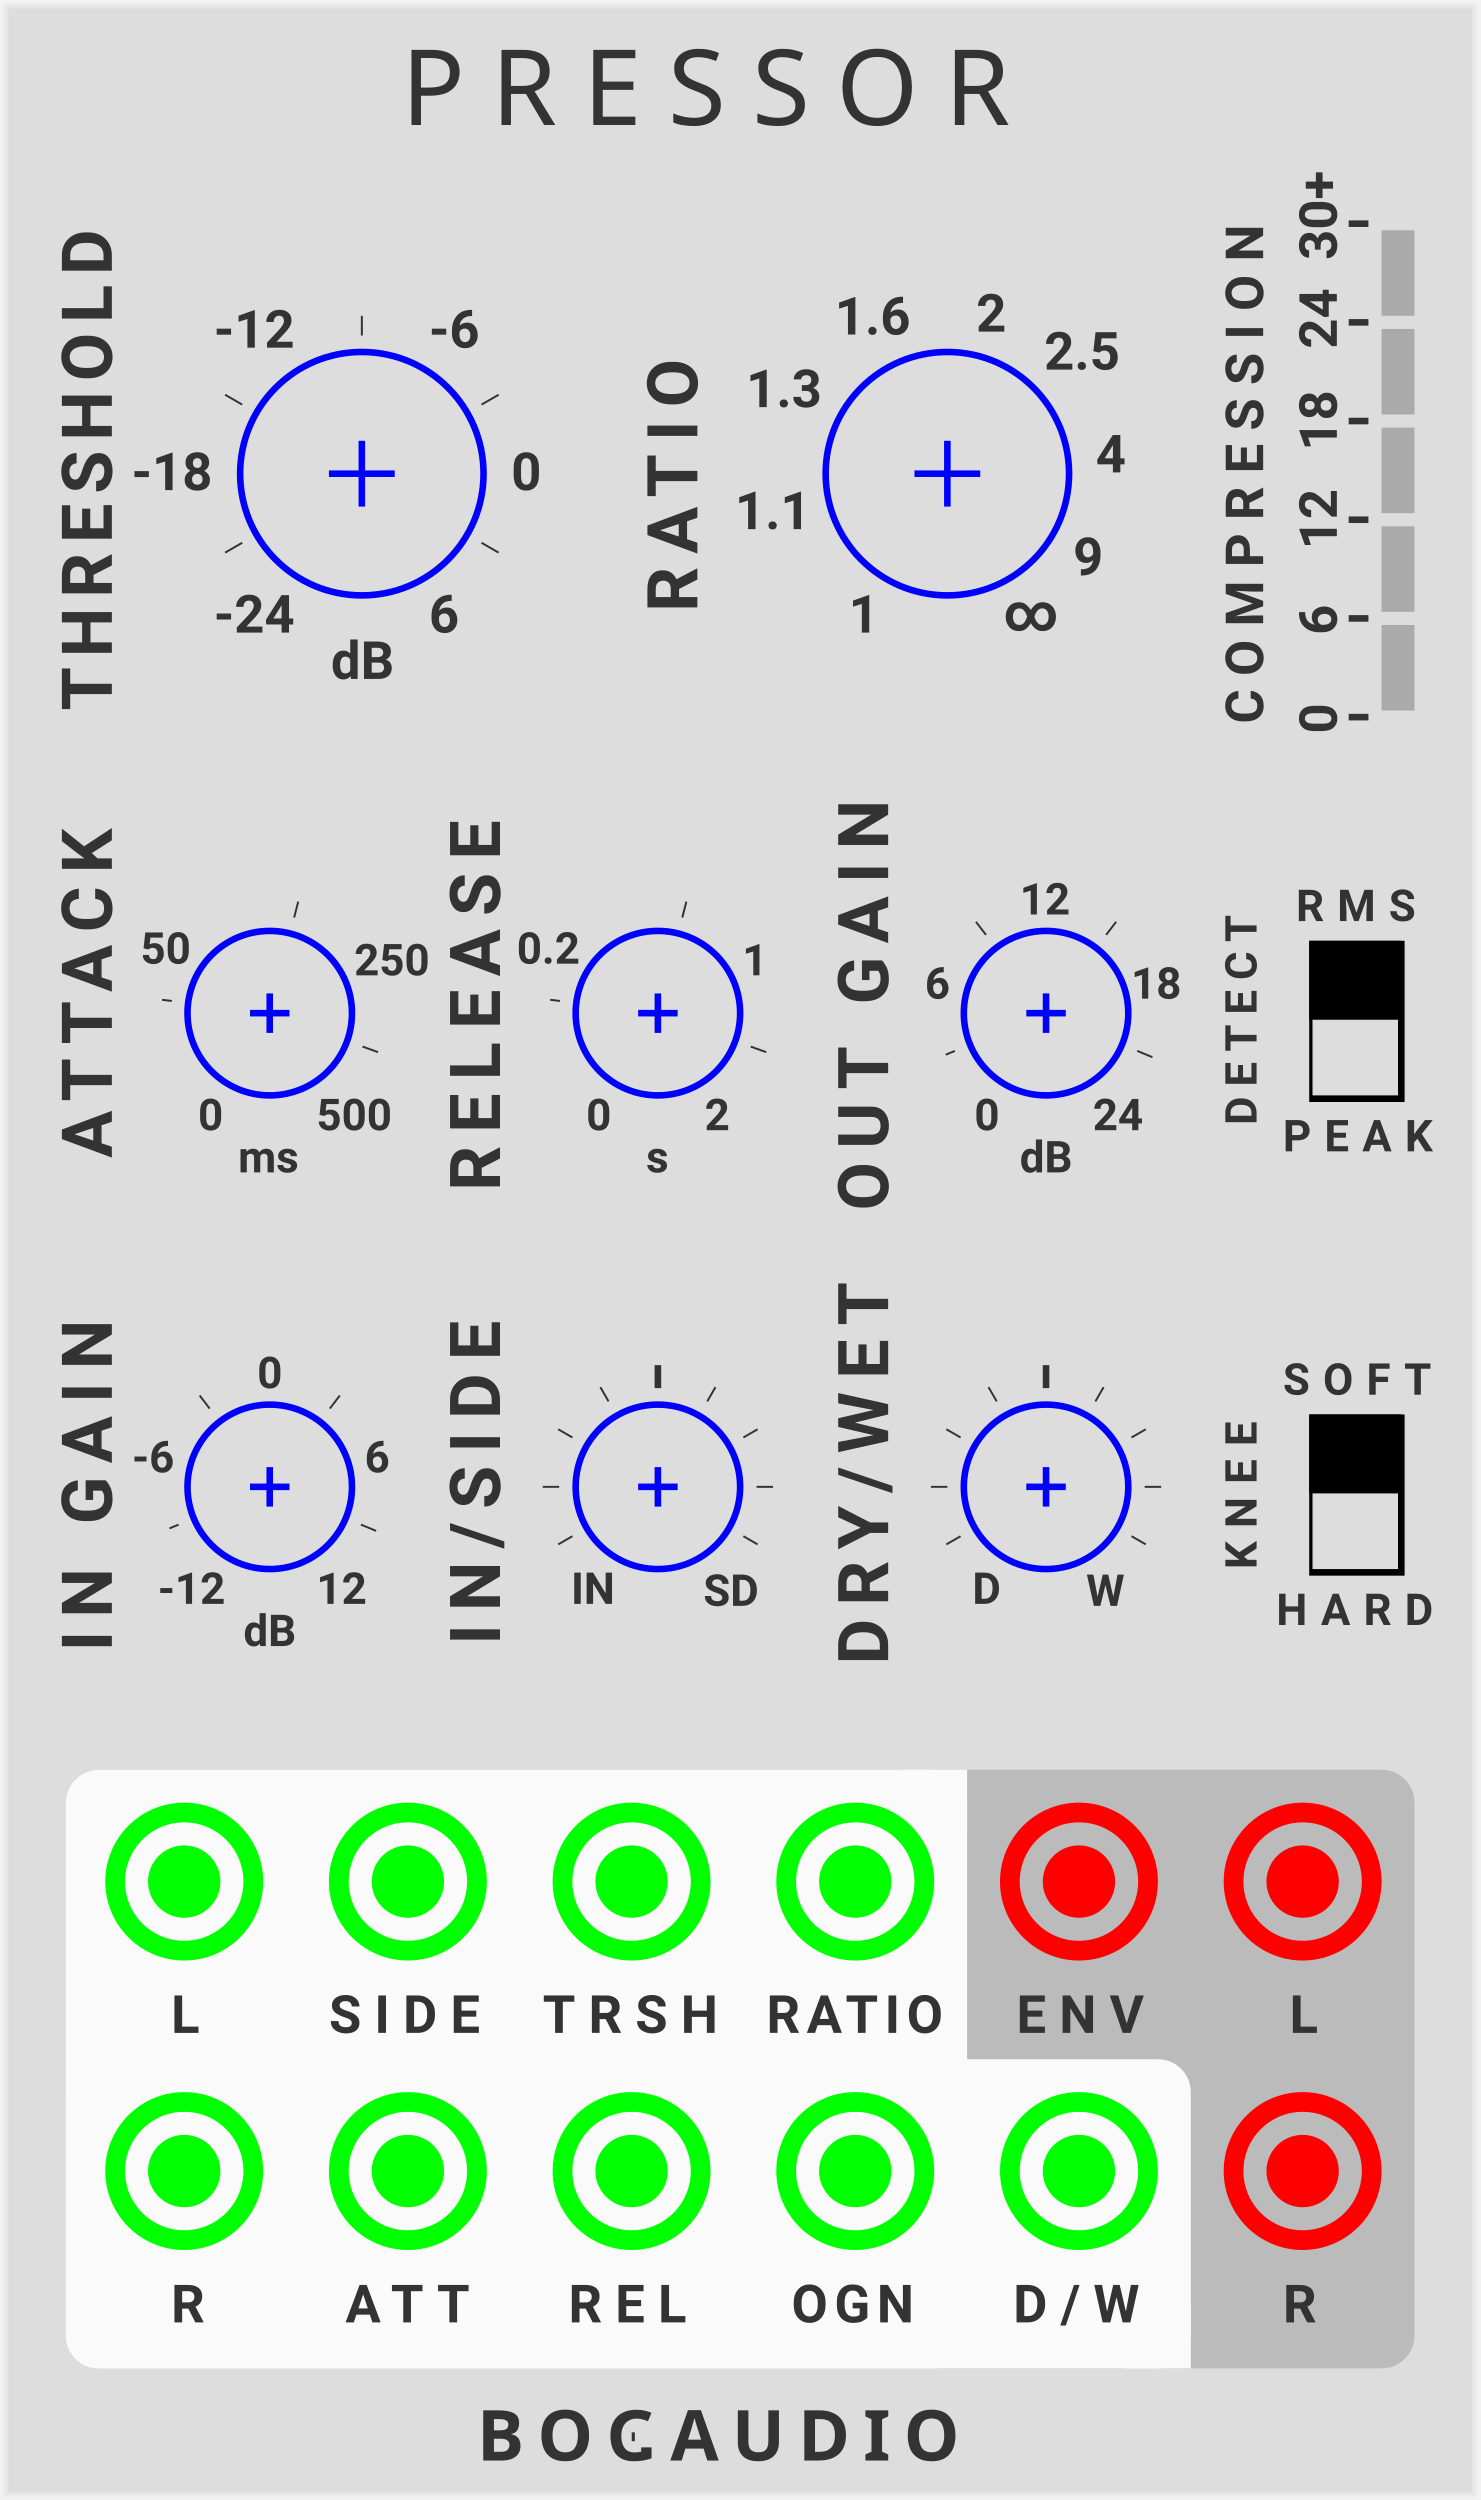
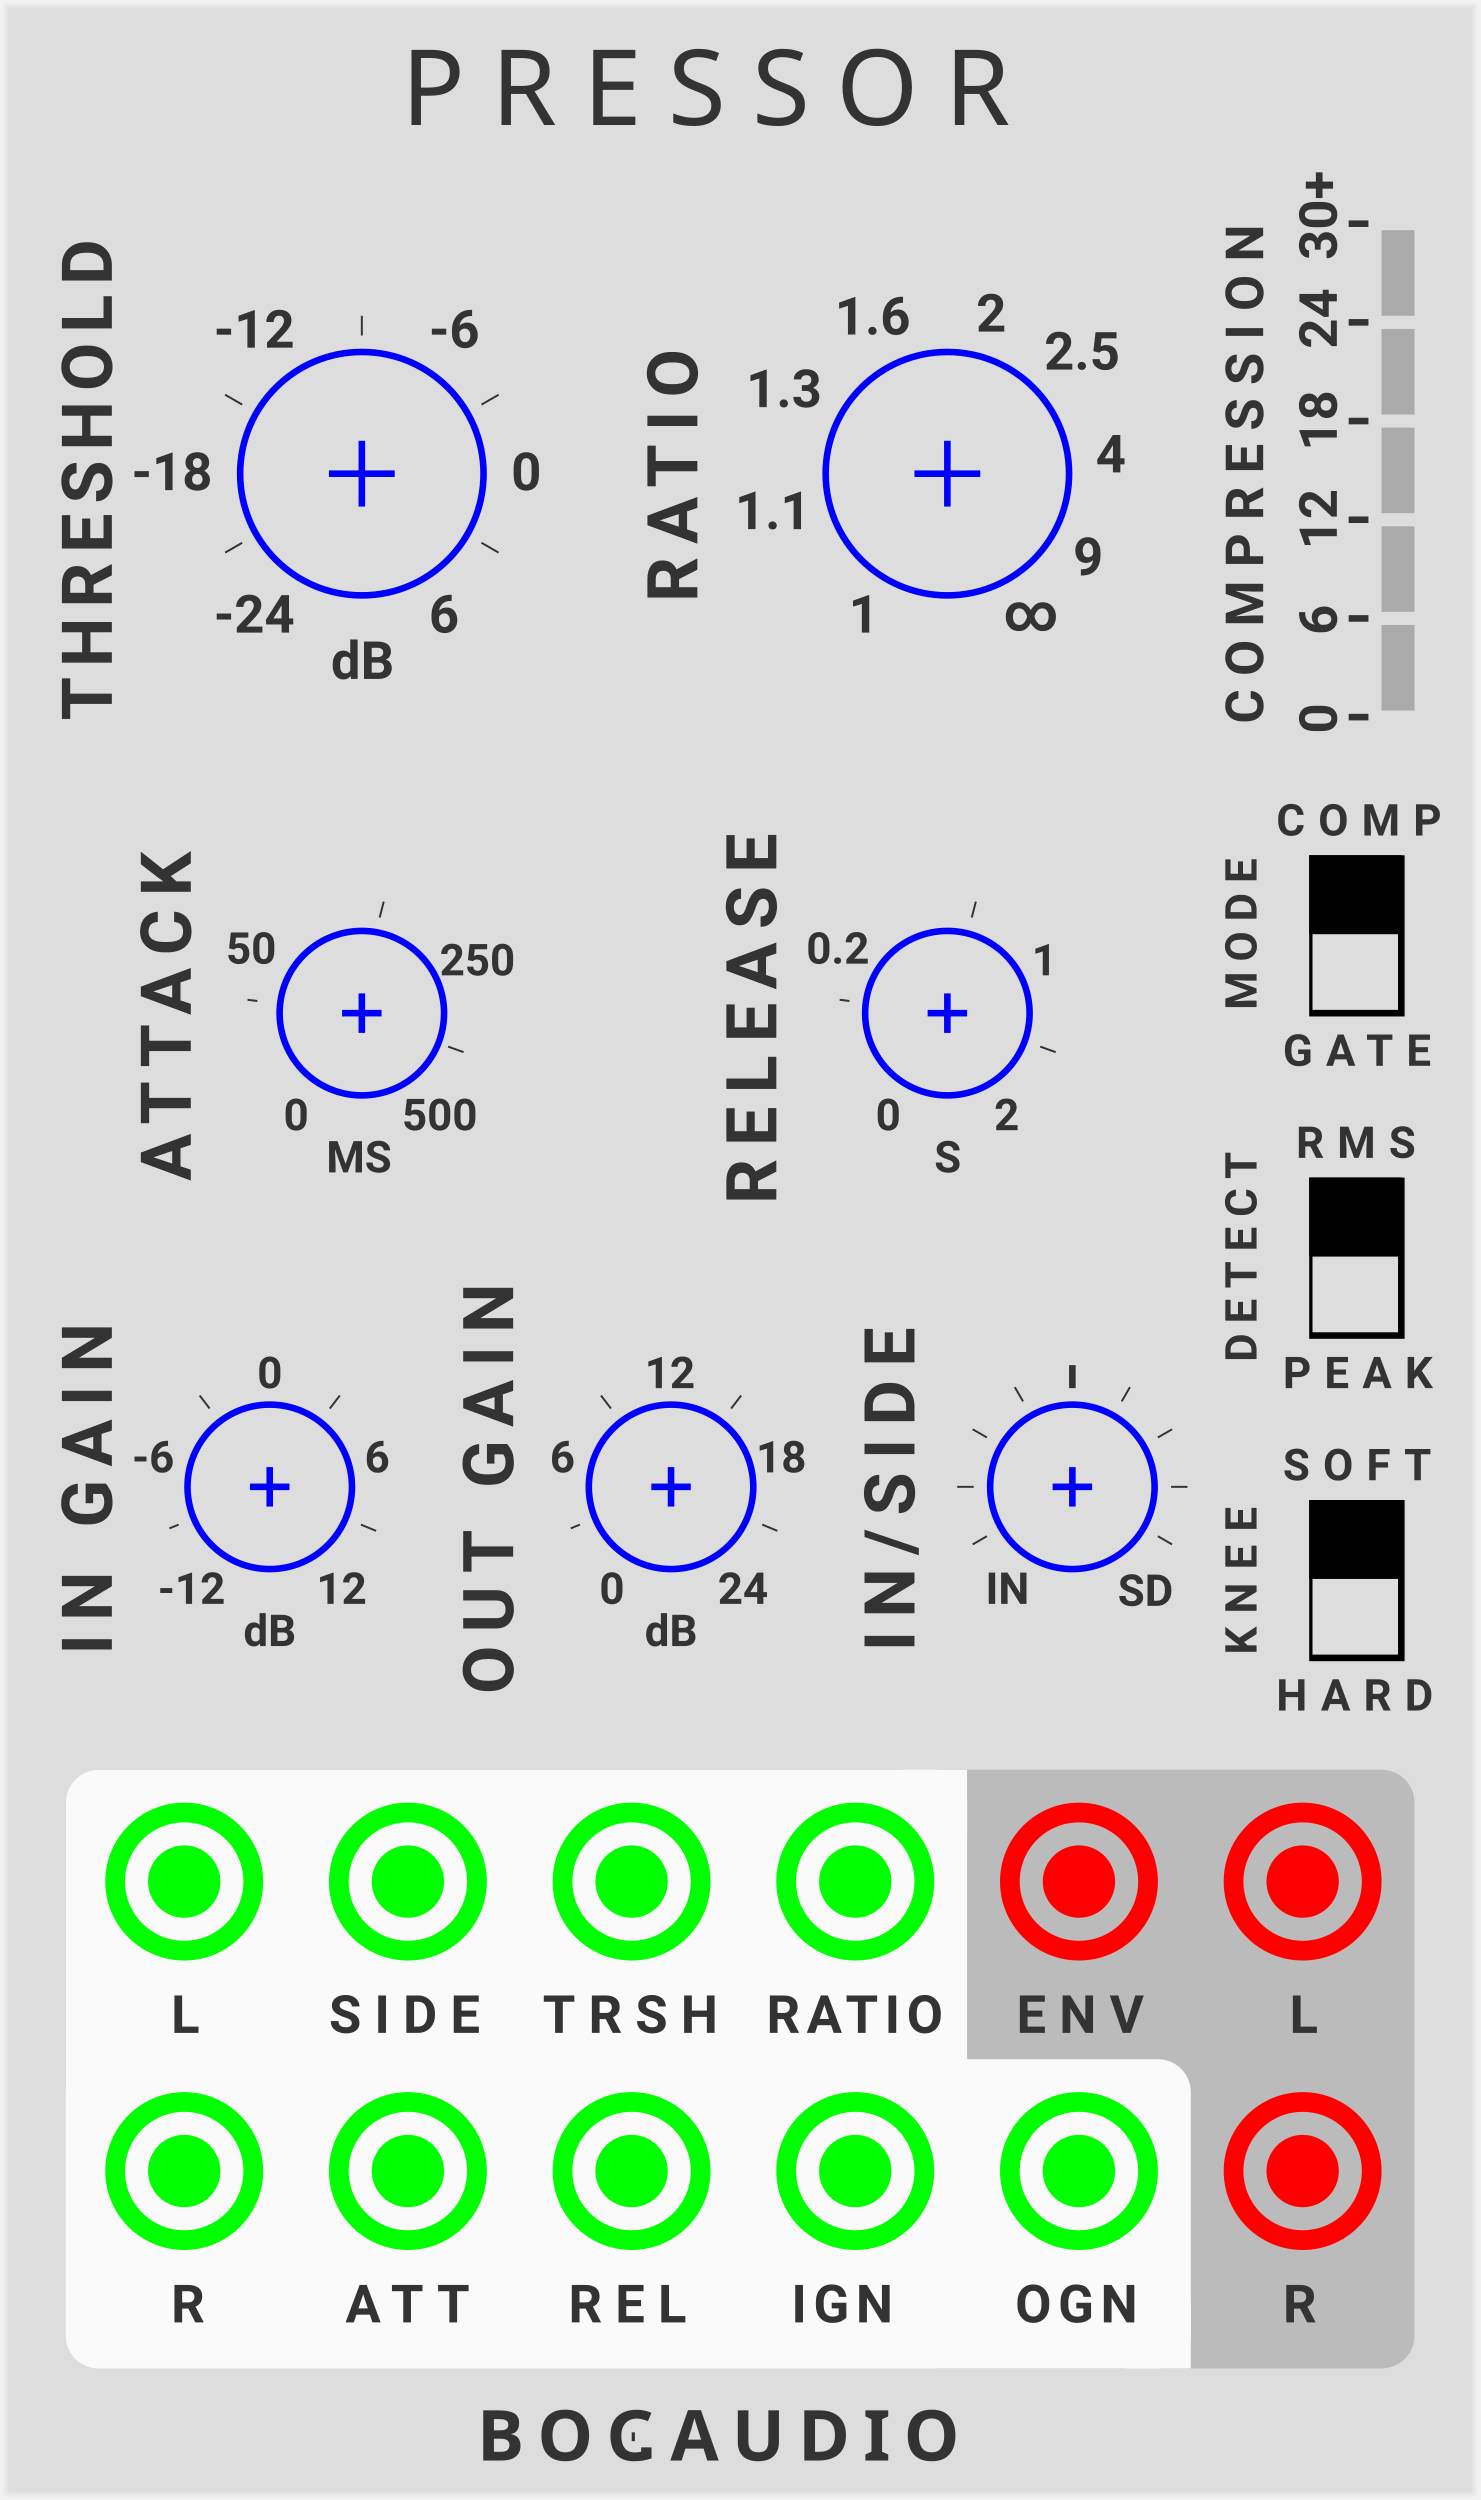
<svg xmlns="http://www.w3.org/2000/svg" xmlns:xlink="http://www.w3.org/1999/xlink" version="1.1" width="225" height="380" viewBox="0 0 225 380">
  <style>
    text {
      fill: #333;
      font-family: 'Roboto', sans-serif;
      font-weight: bold;
    }
    text.title {
      font-family: 'Comfortaa', sans-serif;
      font-weight: normal;
    }
    text.brand {
      font-family: 'Audiowide', sans-serif;
      font-weight: bold;
    }
  </style>
  <defs>
    <symbol id="knob" viewBox="0 0 38px 38px">
      <g transform="translate(19 19)">
        <polyline points="-5,0 5,0" stroke-width="1" stroke="#00f" />
        <polyline points="0,-5 0,5" stroke-width="1" stroke="#00f" />
        <circle cx="0" cy="0" r="18.5" stroke-width="1" stroke="#00f" fill="none" />
      </g>
    </symbol>
    <symbol id="knob-medium" viewBox="0 0 26px 26px">
      <g transform="translate(13 13)">
        <polyline points="-3,0 3,0" stroke-width="1" stroke="#00f" />
        <polyline points="0,-3 0,3" stroke-width="1" stroke="#00f" />
        <circle cx="0" cy="0" r="12.5" stroke-width="1" stroke="#00f" fill="none" />
      </g>
    </symbol>
    <symbol id="knobguide-threshold" viewBox="0 0 70px 70px">
      <g transform="translate(35 35)">
        <text font-size="6.0pt" transform="rotate(-240) translate(25 0) rotate(240) translate(-10 2.5)">-24</text>
        <polyline points="0,0 3,0" stroke-width="0.3" stroke="#333" transform="rotate(-210) translate(21 0)" />
        <text font-size="6.0pt" transform="rotate(-180) translate(25 0) rotate(180) translate(-10 2.5)">-18</text>
        <polyline points="0,0 3,0" stroke-width="0.3" stroke="#333" transform="rotate(-150) translate(21 0)" />
        <text font-size="6.0pt" transform="rotate(-120) translate(25 0) rotate(120) translate(-10 2.5)">-12</text>
        <polyline points="0,0 3,0" stroke-width="0.3" stroke="#333" transform="rotate(-90) translate(21 0)" />
        <text font-size="6.0pt" transform="rotate(-60) translate(25 0) rotate(60) translate(-2.3 2.5)">-6</text>
        <polyline points="0,0 3,0" stroke-width="0.3" stroke="#333" transform="rotate(-30) translate(21 0)" />
        <text font-size="6.0pt" transform="rotate(0) translate(25 0) rotate(0) translate(-2.3 2.5)">0</text>
        <polyline points="0,0 3,0" stroke-width="0.3" stroke="#333" transform="rotate(30) translate(21 0)" />
        <text font-size="6.0pt" transform="rotate(60) translate(25 0) rotate(-60) translate(-2.3 2.5)">6</text>
        <text font-size="6.0pt" transform="rotate(90) translate(29 0) rotate(-90) translate(-4.7 2.2)">dB</text>
      </g>
    </symbol>
    <symbol id="knobguide-ratio" viewBox="0 0 70px 70px">
      <g transform="translate(35 35)">
        <text font-size="6.0pt" transform="rotate(-240) translate(25 0) rotate(240) translate(-2.5 2.5)">1</text>
        <text font-size="6.0pt" transform="rotate(-193.72) translate(25 0) rotate(193.72) translate(-8 2.5)">1.1</text>
        <text font-size="6.0pt" transform="rotate(-149.70) translate(25 0) rotate(149.70) translate(-9 2.5)">1.3</text>
        <text font-size="6.0pt" transform="rotate(-108.93) translate(25 0) rotate(108.93) translate(-9 2.5)">1.6</text>
        <text font-size="6.0pt" transform="rotate(-74.52) translate(25 0) rotate(74.52) translate(-2.3 2.5)">2</text>
        <text font-size="6.0pt" transform="rotate(-47.12) translate(25 0) rotate(47.12) translate(-2.3 2.5)">2.5</text>
        <text font-size="6.0pt" transform="rotate(-6.18) translate(25 0) rotate(6.18) translate(-2.3 2.5)">4</text>
        <text font-size="6.0pt" transform="rotate(31.11) translate(25 0) rotate(-31.11) translate(-2.3 2.5)">9</text>
        <text font-size="6.0pt" transform="rotate(60) translate(25 0) rotate(-60) translate(-4 2.2)">∞</text>
      </g>
    </symbol>
    <symbol id="knobguide-attack" viewBox="0 0 45px 45px">
      <g transform="translate(22.5 22.5)">
        <text font-size="5.0pt" transform="rotate(-240) translate(18 0) rotate(240) translate(-1.9 2.2)">0</text>
        <polyline points="0,0 1.5,0" stroke-width="0.3" stroke="#333" transform="rotate(-172.92) translate(15 0)" />
        <text font-size="5.0pt" transform="rotate(-145.13) translate(17 0) rotate(145.13) translate(-5.7 2.2)">50</text>
        <polyline points="0,0 2.5,0" stroke-width="0.3" stroke="#333" transform="rotate(-75.68) translate(15 0)" />
        <text font-size="5.0pt" transform="rotate(-27.87) translate(17 0) rotate(27.87) translate(-2.2 2.2)">250</text>
        <polyline points="0,0 2.5,0" stroke-width="0.3" stroke="#333" transform="rotate(19.81) translate(15 0)" />
        <text font-size="5.0pt" transform="rotate(60) translate(18 0) rotate(-60) translate(-1.9 2.2)">500</text>
-         <text font-size="5.0pt" transform="rotate(90) translate(22 0) rotate(-90) translate(-4.8 2.2)">ms</text>
+         <text font-size="5.0pt" transform="rotate(90) translate(22 0) rotate(-90) translate(-4.4 2.2)">MS</text>
      </g>
    </symbol>
    <symbol id="knobguide-release" viewBox="0 0 45px 45px">
      <g transform="translate(22.5 22.5)">
        <text font-size="5.0pt" transform="rotate(-240) translate(18 0) rotate(240) translate(-1.9 2.2)">0</text>
        <polyline points="0,0 1.5,0" stroke-width="0.3" stroke="#333" transform="rotate(-172.92) translate(15 0)" />
        <text font-size="5.0pt" transform="rotate(-145.13) translate(17 0) rotate(145.13) translate(-7.5 2.2)">0.2</text>
        <polyline points="0,0 2.5,0" stroke-width="0.3" stroke="#333" transform="rotate(-75.68) translate(15 0)" />
        <text font-size="5.0pt" transform="rotate(-27.87) translate(17 0) rotate(27.87) translate(-2.2 2.2)">1</text>
        <polyline points="0,0 2.5,0" stroke-width="0.3" stroke="#333" transform="rotate(19.81) translate(15 0)" />
        <text font-size="5.0pt" transform="rotate(60) translate(18 0) rotate(-60) translate(-1.9 2.2)">2</text>
-         <text font-size="5.0pt" transform="rotate(90) translate(22 0) rotate(-90) translate(-1.8 2.2)">s</text>
+         <text font-size="5.0pt" transform="rotate(90) translate(22 0) rotate(-90) translate(-2 2.2)">S</text>
      </g>
    </symbol>
    <symbol id="knobguide-outputgain" viewBox="0 0 45px 45px">
      <g transform="translate(22.5 22.5)">
        <text font-size="5.0pt" transform="rotate(-240) translate(18 0) rotate(240) translate(-1.9 2.2)">0</text>
        <polyline points="0,0 1.5,0" stroke-width="0.3" stroke="#333" transform="rotate(-202.5) translate(15 0)" />
        <text font-size="5.0pt" transform="rotate(-165) translate(17 0) rotate(165) translate(-2 2.2)">6</text>
        <polyline points="0,0 2.5,0" stroke-width="0.3" stroke="#333" transform="rotate(-127.5) translate(15 0)" />
        <text font-size="5.0pt" transform="rotate(-90) translate(17 0) rotate(90) translate(-4 2)">12</text>
        <polyline points="0,0 2.5,0" stroke-width="0.3" stroke="#333" transform="rotate(-52.5) translate(15 0)" />
        <text font-size="5.0pt" transform="rotate(-15) translate(17 0) rotate(15) translate(-3.5 2.2)">18</text>
        <polyline points="0,0 2.5,0" stroke-width="0.3" stroke="#333" transform="rotate(22.5) translate(15 0)" />
        <text font-size="5.0pt" transform="rotate(60) translate(18 0) rotate(-60) translate(-1.9 2.2)">24</text>
        <text font-size="5.0pt" transform="rotate(90) translate(22 0) rotate(-90) translate(-4 2.2)">dB</text>
      </g>
    </symbol>
    <symbol id="knobguide-inputgain" viewBox="0 0 45px 45px">
      <g transform="translate(22.5 22.5)">
        <text font-size="5.0pt" transform="rotate(-240) translate(18 0) rotate(240) translate(-8 2.2)">-12</text>
        <polyline points="0,0 1.5,0" stroke-width="0.3" stroke="#333" transform="rotate(-202.5) translate(15 0)" />
        <text font-size="5.0pt" transform="rotate(-165) translate(17 0) rotate(165) translate(-4.5 2.2)">-6</text>
        <polyline points="0,0 2.5,0" stroke-width="0.3" stroke="#333" transform="rotate(-127.5) translate(15 0)" />
        <text font-size="5.0pt" transform="rotate(-90) translate(17 0) rotate(90) translate(-1.9 2)">0</text>
        <polyline points="0,0 2.5,0" stroke-width="0.3" stroke="#333" transform="rotate(-52.5) translate(15 0)" />
        <text font-size="5.0pt" transform="rotate(-15) translate(17 0) rotate(15) translate(-2 2.2)">6</text>
        <polyline points="0,0 2.5,0" stroke-width="0.3" stroke="#333" transform="rotate(22.5) translate(15 0)" />
        <text font-size="5.0pt" transform="rotate(60) translate(18 0) rotate(-60) translate(-1.9 2.2)">12</text>
        <text font-size="5.0pt" transform="rotate(90) translate(22 0) rotate(-90) translate(-4 2.2)">dB</text>
-       </g>
-     </symbol>
-     <symbol id="knobguide-outputmix" viewBox="0 0 45px 45px">
-       <g transform="translate(22.5 22.5)">
-         <text font-size="5.0pt" transform="rotate(-240) translate(18 0) rotate(240) translate(-2.2 2.2)">D</text>
-         <polyline points="0,0 2.5,0" stroke-width="0.3" stroke="#333" transform="rotate(-210) translate(15 0)" />
-         <polyline points="0,0 2.5,0" stroke-width="0.3" stroke="#333" transform="rotate(-180) translate(15 0)" />
-         <polyline points="0,0 2.5,0" stroke-width="0.3" stroke="#333" transform="rotate(-150) translate(15 0)" />
-         <polyline points="0,0 2.5,0" stroke-width="0.3" stroke="#333" transform="rotate(-120) translate(15 0)" />
-         <polyline points="0,0 3.5,0" stroke-width="1" stroke="#333" transform="rotate(-90) translate(15 0)" />
-         <polyline points="0,0 2.5,0" stroke-width="0.3" stroke="#333" transform="rotate(-60) translate(15 0)" />
-         <polyline points="0,0 2.5,0" stroke-width="0.3" stroke="#333" transform="rotate(-30) translate(15 0)" />
-         <polyline points="0,0 2.5,0" stroke-width="0.3" stroke="#333" transform="rotate(0) translate(15 0)" />
-         <polyline points="0,0 2.5,0" stroke-width="0.3" stroke="#333" transform="rotate(30) translate(15 0)" />
-         <text font-size="5.0pt" transform="rotate(60) translate(18 0) rotate(-60) translate(-2.9 2.5)">W</text>
      </g>
    </symbol>
    <symbol id="knobguide-detectormix" viewBox="0 0 45px 45px">
      <g transform="translate(22.5 22.5)">
        <text font-size="5.0pt" transform="rotate(-240) translate(18 0) rotate(240) translate(-4.2 2.2)">IN</text>
        <polyline points="0,0 2.5,0" stroke-width="0.3" stroke="#333" transform="rotate(-210) translate(15 0)" />
        <polyline points="0,0 2.5,0" stroke-width="0.3" stroke="#333" transform="rotate(-180) translate(15 0)" />
        <polyline points="0,0 2.5,0" stroke-width="0.3" stroke="#333" transform="rotate(-150) translate(15 0)" />
        <polyline points="0,0 2.5,0" stroke-width="0.3" stroke="#333" transform="rotate(-120) translate(15 0)" />
        <polyline points="0,0 3.5,0" stroke-width="1" stroke="#333" transform="rotate(-90) translate(15 0)" />
        <polyline points="0,0 2.5,0" stroke-width="0.3" stroke="#333" transform="rotate(-60) translate(15 0)" />
        <polyline points="0,0 2.5,0" stroke-width="0.3" stroke="#333" transform="rotate(-30) translate(15 0)" />
        <polyline points="0,0 2.5,0" stroke-width="0.3" stroke="#333" transform="rotate(0) translate(15 0)" />
        <polyline points="0,0 2.5,0" stroke-width="0.3" stroke="#333" transform="rotate(30) translate(15 0)" />
        <text font-size="5.0pt" transform="rotate(60) translate(18 0) rotate(-60) translate(-2.1 2.5)">SD</text>
      </g>
    </symbol>
    <symbol id="knobguide-attenuverter" viewBox="0 0 45px 45px">
      <g transform="translate(22.5 22.5)">
        <g transform="rotate(-240) translate(15 0)">
          <text font-size="9.0pt" transform="translate(3 0) rotate(240) translate(-2.2 3.6)">-</text>
        </g>
        <g transform="rotate(-210) translate(15 0)">
          <polyline points="0,0 2.5,0" stroke-width="0.3" stroke="#333" />
        </g>
        <g transform="rotate(-180) translate(15 0)">
          <polyline points="0,0 2.5,0" stroke-width="0.3" stroke="#333" />
        </g>
        <g transform="rotate(-150) translate(15 0)">
          <polyline points="0,0 2.5,0" stroke-width="0.3" stroke="#333" />
        </g>
        <g transform="rotate(-120) translate(15 0)">
          <polyline points="0,0 2.5,0" stroke-width="0.3" stroke="#333" />
        </g>
        <g transform="rotate(-90) translate(15 0)">
          <text font-size="5.0pt" transform="translate(2 0) rotate(90) translate(-2 2)">0</text>
        </g>
        <g transform="rotate(-60) translate(15 0)">
          <polyline points="0,0 2.5,0" stroke-width="0.3" stroke="#333" />
        </g>
        <g transform="rotate(-30) translate(15 0)">
          <polyline points="0,0 2.5,0" stroke-width="0.3" stroke="#333" />
        </g>
        <g transform="rotate(0) translate(15 0)">
          <polyline points="0,0 2.5,0" stroke-width="0.3" stroke="#333" />
        </g>
        <g transform="rotate(30) translate(15 0)">
          <polyline points="0,0 2.5,0" stroke-width="0.3" stroke="#333" />
        </g>
        <g transform="rotate(60) translate(15 0)">
          <text font-size="5.0pt" transform="translate(3 0) rotate(-60) translate(-2 2)">+</text>
        </g>
      </g>
    </symbol>
    <symbol id="compression" viewBox="0 0 11px 75px">
      <rect width="5" height="13" x="0" y="1" rx="0" fill="#aaa" transform="translate(3 0)" />
      <rect width="5" height="13" x="0" y="1" rx="0" fill="#aaa" transform="translate(3 15)" />
      <rect width="5" height="13" x="0" y="1" rx="0" fill="#aaa" transform="translate(3 30)" />
      <rect width="5" height="13" x="0" y="1" rx="0" fill="#aaa" transform="translate(3 45)" />
      <rect width="5" height="13" x="0" y="1" rx="0" fill="#aaa" transform="translate(3 60)" />
    </symbol>
    <symbol id="guide-compression" viewBox="0 0 20px 95px">
      <g transform="translate(0 10)">
        <g transform="translate(0 0)">
          <polyline points="0,0 3,0" stroke="#333" fill="none" transform="translate(11 0)" />
          <text font-size="6.0pt" transform="translate(7 0) rotate(-90) translate(-5.5 2.2)">30+</text>
        </g>
        <g transform="translate(0 15)">
          <polyline points="0,0 3,0" stroke="#333" fill="none" transform="translate(11 0)" />
          <text font-size="6.0pt" transform="translate(7 0) rotate(-90) translate(-4 2.2)">24</text>
        </g>
        <g transform="translate(0 30)">
          <polyline points="0,0 3,0" stroke="#333" fill="none" transform="translate(11 0)" />
          <text font-size="6.0pt" transform="translate(7 0) rotate(-90) translate(-4.5 2.2)">18</text>
        </g>
        <g transform="translate(0 45)">
          <polyline points="0,0 3,0" stroke="#333" fill="none" transform="translate(11 0)" />
          <text font-size="6.0pt" transform="translate(7 0) rotate(-90) translate(-4.5 2.2)">12</text>
        </g>
        <g transform="translate(0 60)">
          <polyline points="0,0 3,0" stroke="#333" fill="none" transform="translate(11 0)" />
          <text font-size="6.0pt" transform="translate(7 0) rotate(-90) translate(-2.5 2.2)">6</text>
        </g>
        <g transform="translate(0 75)">
          <polyline points="0,0 3,0" stroke="#333" fill="none" transform="translate(11 0)" />
          <text font-size="6.0pt" transform="translate(7 0) rotate(-90) translate(-2.5 2.2)">0</text>
        </g>
      </g>
    </symbol>
    <symbol id="switch" viewBox="0 0 14px 24px">
      <rect width="14px" height="24px" stroke-width="1" stroke="#000" fill="#ddd" />
      <rect width="14px" height="12px" stroke-width="0" fill="#000" />
    </symbol>
    <symbol id="input" viewBox="0 0 24px 24px">
      <g transform="translate(12 12)">
        <circle cx="0" cy="0" r="5" stroke-width="1" stroke="#0f0" fill="#0f0" />
        <circle cx="0" cy="0" r="10.5" stroke-width="3" stroke="#0f0" fill="none" />
      </g>
    </symbol>
    <symbol id="output" viewBox="0 0 24px 24px">
      <g transform="translate(12 12)">
        <circle cx="0" cy="0" r="5" stroke-width="1" stroke="#f00" fill="#f00" />
        <circle cx="0" cy="0" r="10.5" stroke-width="3" stroke="#f00" fill="none" />
      </g>
    </symbol>
  </defs>
  <rect width="100%" height="100%" fill="#ddd" />
  <polyline points="1,1 224,1 224,379 1,379 1,1" stroke="#e4e4e4" stroke-width="0.5" fill="none" />
  <polyline points="0.5,0.5 224.5,0.5 224.5,379.5 0.5,379.5 0.5,0.5" stroke="#ebebeb" stroke-width="0.8" fill="none" />
  <polyline points="0,0 225,0 225,380 0,380 0,0" stroke="#f2f2f2" stroke-width="1" fill="none" />
  <text class="title" x="61" y="19" font-size="12pt" letter-spacing="4px">PRESSOR</text>
  <g transform="translate(72.5 374)">
    <text class="brand" font-size="8pt" letter-spacing="2px">BOGAUDIO</text>
    <rect width="3.0" height="3" fill="#ddd" transform="translate(24 -5)" />
  </g>
  <g transform="translate(13 53)">
-     <text font-size="8pt" letter-spacing="1.5px" transform="translate(4 55) rotate(270)">THRESHOLD</text>
+     <text font-size="8pt" letter-spacing="1.5px" transform="translate(4 56.5) rotate(270)">THRESHOLD</text>
    <use id="THRESHOLD_PARAM" xlink:href="#knob" transform="translate(23 0)" />
    <use xlink:href="#knobguide-threshold" transform="translate(7 -16)" />
  </g>
  <g transform="translate(102 53)">
-     <text font-size="8pt" letter-spacing="2px" transform="translate(4 40) rotate(270)">RATIO</text>
+     <text font-size="8pt" letter-spacing="2px" transform="translate(4 38.5) rotate(270)">RATIO</text>
    <use id="RATIO_PARAM" xlink:href="#knob" transform="translate(23 0)" />
    <use xlink:href="#knobguide-ratio" transform="translate(7 -16)" />
  </g>
  <g transform="translate(207 35)">
    <text font-size="6pt" letter-spacing="2px" transform="translate(-15 75) rotate(270)">COMPRESSION</text>
    <use id="COMPRESSION_WIDGET" xlink:href="#compression" transform="translate(0 -1)" />
    <use xlink:href="#guide-compression" transform="translate(-13 -11)" />
  </g>
  <g transform="translate(10 141)">
+     <g transform="translate(13 0)">
+       <text font-size="8pt" letter-spacing="2px" transform="translate(6 38.5) rotate(270)">ATTACK</text>
+       <use id="ATTACK_PARAM" xlink:href="#knob-medium" transform="translate(19 0)" />
+     </g>
+     <use xlink:href="#knobguide-attack" transform="translate(21.5 -9.5)" />
+     <g transform="translate(102 0)">
+       <text font-size="8pt" letter-spacing="2px" transform="translate(6 42) rotate(270)">RELEASE</text>
+       <use id="RELEASE_PARAM" xlink:href="#knob-medium" transform="translate(19 0)" />
+     </g>
+     <use xlink:href="#knobguide-release" transform="translate(111.5 -9.5)" />
+   </g>
+   <g transform="translate(10 213)">
    <g transform="translate(-1 0)">
-       <text font-size="8pt" letter-spacing="2px" transform="translate(8 35) rotate(270)">ATTACK</text>
-       <use id="ATTACK_PARAM" xlink:href="#knob-medium" transform="translate(19 0)" />
-     </g>
-     <use xlink:href="#knobguide-attack" transform="translate(8.5 -9.5)" />
-     <g transform="translate(58 0)">
-       <text font-size="8pt" letter-spacing="2px" transform="translate(8 40) rotate(270)">RELEASE</text>
-       <use id="RELEASE_PARAM" xlink:href="#knob-medium" transform="translate(19 0)" />
-     </g>
-     <use xlink:href="#knobguide-release" transform="translate(67.5 -9.5)" />
-     <g transform="translate(117 0)">
-       <text font-size="8pt" letter-spacing="2px" transform="translate(8 43) rotate(270)">OUT GAIN</text>
+       <text font-size="8pt" letter-spacing="2px" transform="translate(8 38.5) rotate(270)">IN GAIN</text>
+       <use id="INPUT_GAIN_PARAM" xlink:href="#knob-medium" transform="translate(19 0)" />
+     </g>
+     <use xlink:href="#knobguide-inputgain" transform="translate(8.5 -9.5)" />
+     <g transform="translate(60 0)">
+       <text font-size="8pt" letter-spacing="2px" transform="translate(8 44.5) rotate(270)">OUT GAIN</text>
      <use id="OUTPUT_GAIN_PARAM" xlink:href="#knob-medium" transform="translate(19 0)" />
    </g>
-     <use xlink:href="#knobguide-outputgain" transform="translate(126.5 -9.5)" />
-     <g transform="translate(189 0)">
+     <use xlink:href="#knobguide-outputgain" transform="translate(69.5 -9.5)" />
+     <g transform="translate(121 0)">
+       <text font-size="8pt" letter-spacing="2px" transform="translate(8 38) rotate(270)">IN/SIDE</text>
+       <use id="DETECTOR_MIX_PARAM" xlink:href="#knob-medium" transform="translate(19 0)" />
+     </g>
+     <use xlink:href="#knobguide-detectormix" transform="translate(130.5 -9.5)" />
+   </g>
+   <g transform="translate(199 128)">
+     <g transform="translate(0 0)">
+       <text font-size="5pt" letter-spacing="1.5px" transform="translate(-8 25.5) rotate(270)">MODE</text>
+       <text font-size="5pt" letter-spacing="2px" transform="translate(-5 -1)">COMP</text>
+       <use id="MODE_PARAM" xlink:href="#switch" transform="translate(0 2)" />
+       <text font-size="5pt" letter-spacing="2px" transform="translate(-4 34)">GATE</text>
+     </g>
+     <g transform="translate(0 49)">
      <text font-size="5pt" letter-spacing="1.5px" transform="translate(-8 30) rotate(270)">DETECT</text>
      <text font-size="5pt" letter-spacing="2px" transform="translate(-2 -1)">RMS</text>
      <use id="DECTECTOR_MODE_PARAM" xlink:href="#switch" transform="translate(0 2)" />
      <text font-size="5pt" letter-spacing="2px" transform="translate(-4 34)">PEAK</text>
    </g>
-   </g>
-   <g transform="translate(10 213)">
-     <g transform="translate(-1 0)">
-       <text font-size="8pt" letter-spacing="2px" transform="translate(8 38) rotate(270)">IN GAIN</text>
-       <use id="INPUT_GAIN_PARAM" xlink:href="#knob-medium" transform="translate(19 0)" />
-     </g>
-     <use xlink:href="#knobguide-inputgain" transform="translate(8.5 -9.5)" />
-     <g transform="translate(58 0)">
-       <text font-size="8pt" letter-spacing="2px" transform="translate(8 37) rotate(270)">IN/SIDE</text>
-       <use id="DETECTOR_MIX_PARAM" xlink:href="#knob-medium" transform="translate(19 0)" />
-     </g>
-     <use xlink:href="#knobguide-detectormix" transform="translate(67.5 -9.5)" />
-     <g transform="translate(117 0)">
-       <text font-size="8pt" letter-spacing="2px" transform="translate(8 40) rotate(270)">DRY/WET</text>
-       <use id="OUTPUT_MIX_PARAM" xlink:href="#knob-medium" transform="translate(19 0)" />
-     </g>
-     <use xlink:href="#knobguide-outputmix" transform="translate(126.5 -9.5)" />
-     <g transform="translate(189 0)">
+     <g transform="translate(0 98)">
      <text font-size="5pt" letter-spacing="2px" transform="translate(-8 25.5) rotate(270)">KNEE</text>
      <text font-size="5pt" letter-spacing="2px" transform="translate(-4 -1)">SOFT</text>
      <use id="KNEE_PARAM" xlink:href="#switch" transform="translate(0 2)" />
      <text font-size="5pt" letter-spacing="2px" transform="translate(-5 34)">HARD</text>
    </g>
  </g>
  <g transform="translate(0 269)">
    <rect width="205" height="91" rx="5" fill="#bbb" transform="translate(10 0)" />
    <rect width="137" height="91" rx="5" fill="#fafafa" transform="translate(10 0)" />
    <rect width="171" height="47" rx="5" fill="#fafafa" transform="translate(10 44)" />
    <rect width="10" height="10" fill="#fafafa" transform="translate(137 0)" />
    <rect width="10" height="10" fill="#fafafa" transform="translate(171 81)" />
    <g transform="translate(10 0)">
      <g transform="translate(3 0)">
        <use id="LEFT_INPUT" xlink:href="#input" transform="translate(3 5)" />
        <text font-size="6pt" letter-spacing="2px" transform="translate(13 40)">L</text>
      </g>
      <g transform="translate(37 0)">
        <use id="SIDECHAIN_INPUT" xlink:href="#input" transform="translate(3 5)" />
        <text font-size="6pt" letter-spacing="2px" transform="translate(3 40)">SIDE</text>
      </g>
      <g transform="translate(71 0)">
        <use id="THRESHOLD_INPUT" xlink:href="#input" transform="translate(3 5)" />
        <text font-size="6pt" letter-spacing="2px" transform="translate(1.5 40)">TRSH</text>
      </g>
      <g transform="translate(105 0)">
        <use id="RATIO_INPUT" xlink:href="#input" transform="translate(3 5)" />
        <text font-size="6pt" letter-spacing="1px" transform="translate(1.5 40)">RATIO</text>
      </g>
      <g transform="translate(139 0)">
        <use id="ENVELOPE_OUTPUT" xlink:href="#output" transform="translate(3 5)" />
        <text font-size="6pt" letter-spacing="2px" transform="translate(5.5 40)">ENV</text>
      </g>
      <g transform="translate(173 0)">
        <use id="LEFT_OUTPUT" xlink:href="#output" transform="translate(3 5)" />
        <text font-size="6pt" letter-spacing="2px" transform="translate(13 40)">L</text>
      </g>
    </g>
    <g transform="translate(10 44)">
      <g transform="translate(3 0)">
        <use id="RIGHT_INPUT" xlink:href="#input" transform="translate(3 5)" />
        <text font-size="6pt" letter-spacing="2px" transform="translate(13 40)">R</text>
      </g>
      <g transform="translate(37 0)">
        <use id="ATTACK_INPUT" xlink:href="#input" transform="translate(3 5)" />
        <text font-size="6pt" letter-spacing="2px" transform="translate(5.5 40)">ATT</text>
      </g>
      <g transform="translate(71 0)">
        <use id="RELEASE_INPUT" xlink:href="#input" transform="translate(3 5)" />
        <text font-size="6pt" letter-spacing="2px" transform="translate(5.4 40)">REL</text>
      </g>
      <g transform="translate(105 0)">
+         <use id="INPUT_GAIN_INPUT" xlink:href="#input" transform="translate(3 5)" />
+         <text font-size="6pt" letter-spacing="1px" transform="translate(5.3 40)">IGN</text>
+       </g>
+       <g transform="translate(139 0)">
        <use id="OUTPUT_GAIN_INPUT" xlink:href="#input" transform="translate(3 5)" />
        <text font-size="6pt" letter-spacing="1px" transform="translate(5.3 40)">OGN</text>
-       </g>
-       <g transform="translate(139 0)">
-         <use id="OUTPUT_MIX_INPUT" xlink:href="#input" transform="translate(3 5)" />
-         <text font-size="6pt" letter-spacing="2px" transform="translate(5 40)">D/W</text>
      </g>
      <g transform="translate(173 0)">
        <use id="RIGHT_OUTPUT" xlink:href="#output" transform="translate(3 5)" />
        <text font-size="6pt" letter-spacing="2px" transform="translate(12 40)">R</text>
      </g>
    </g>
  </g>
</svg>
